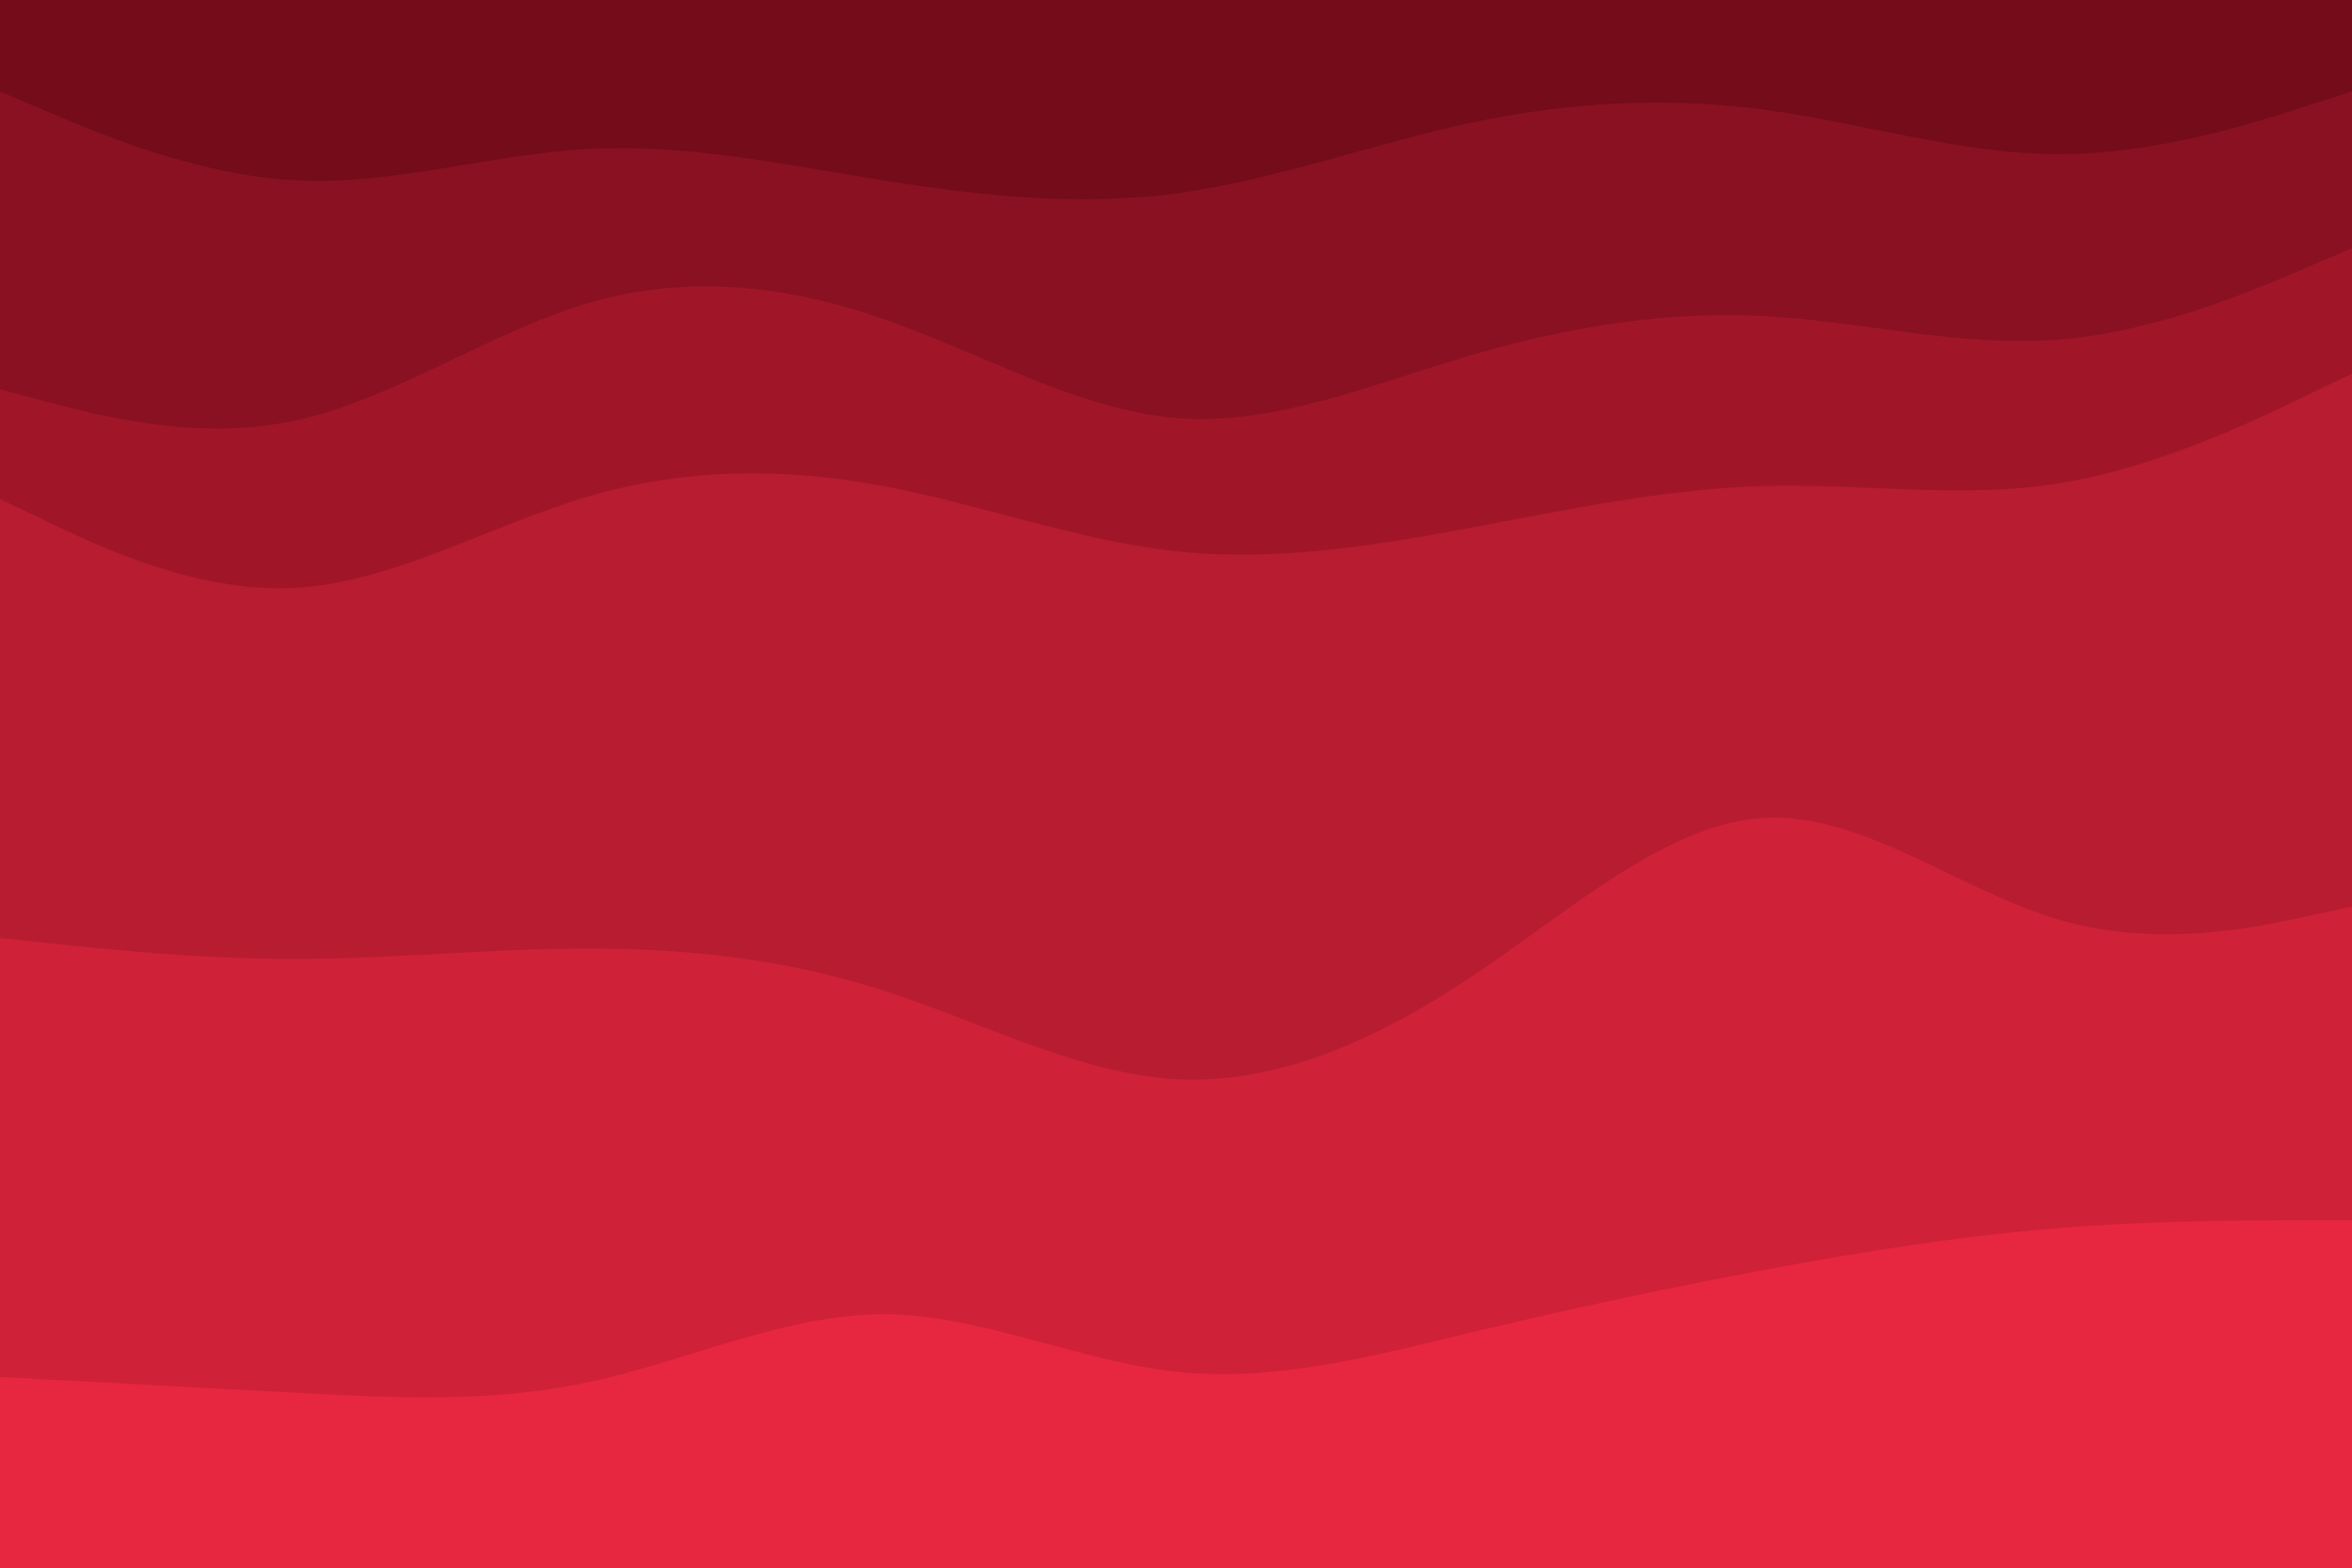
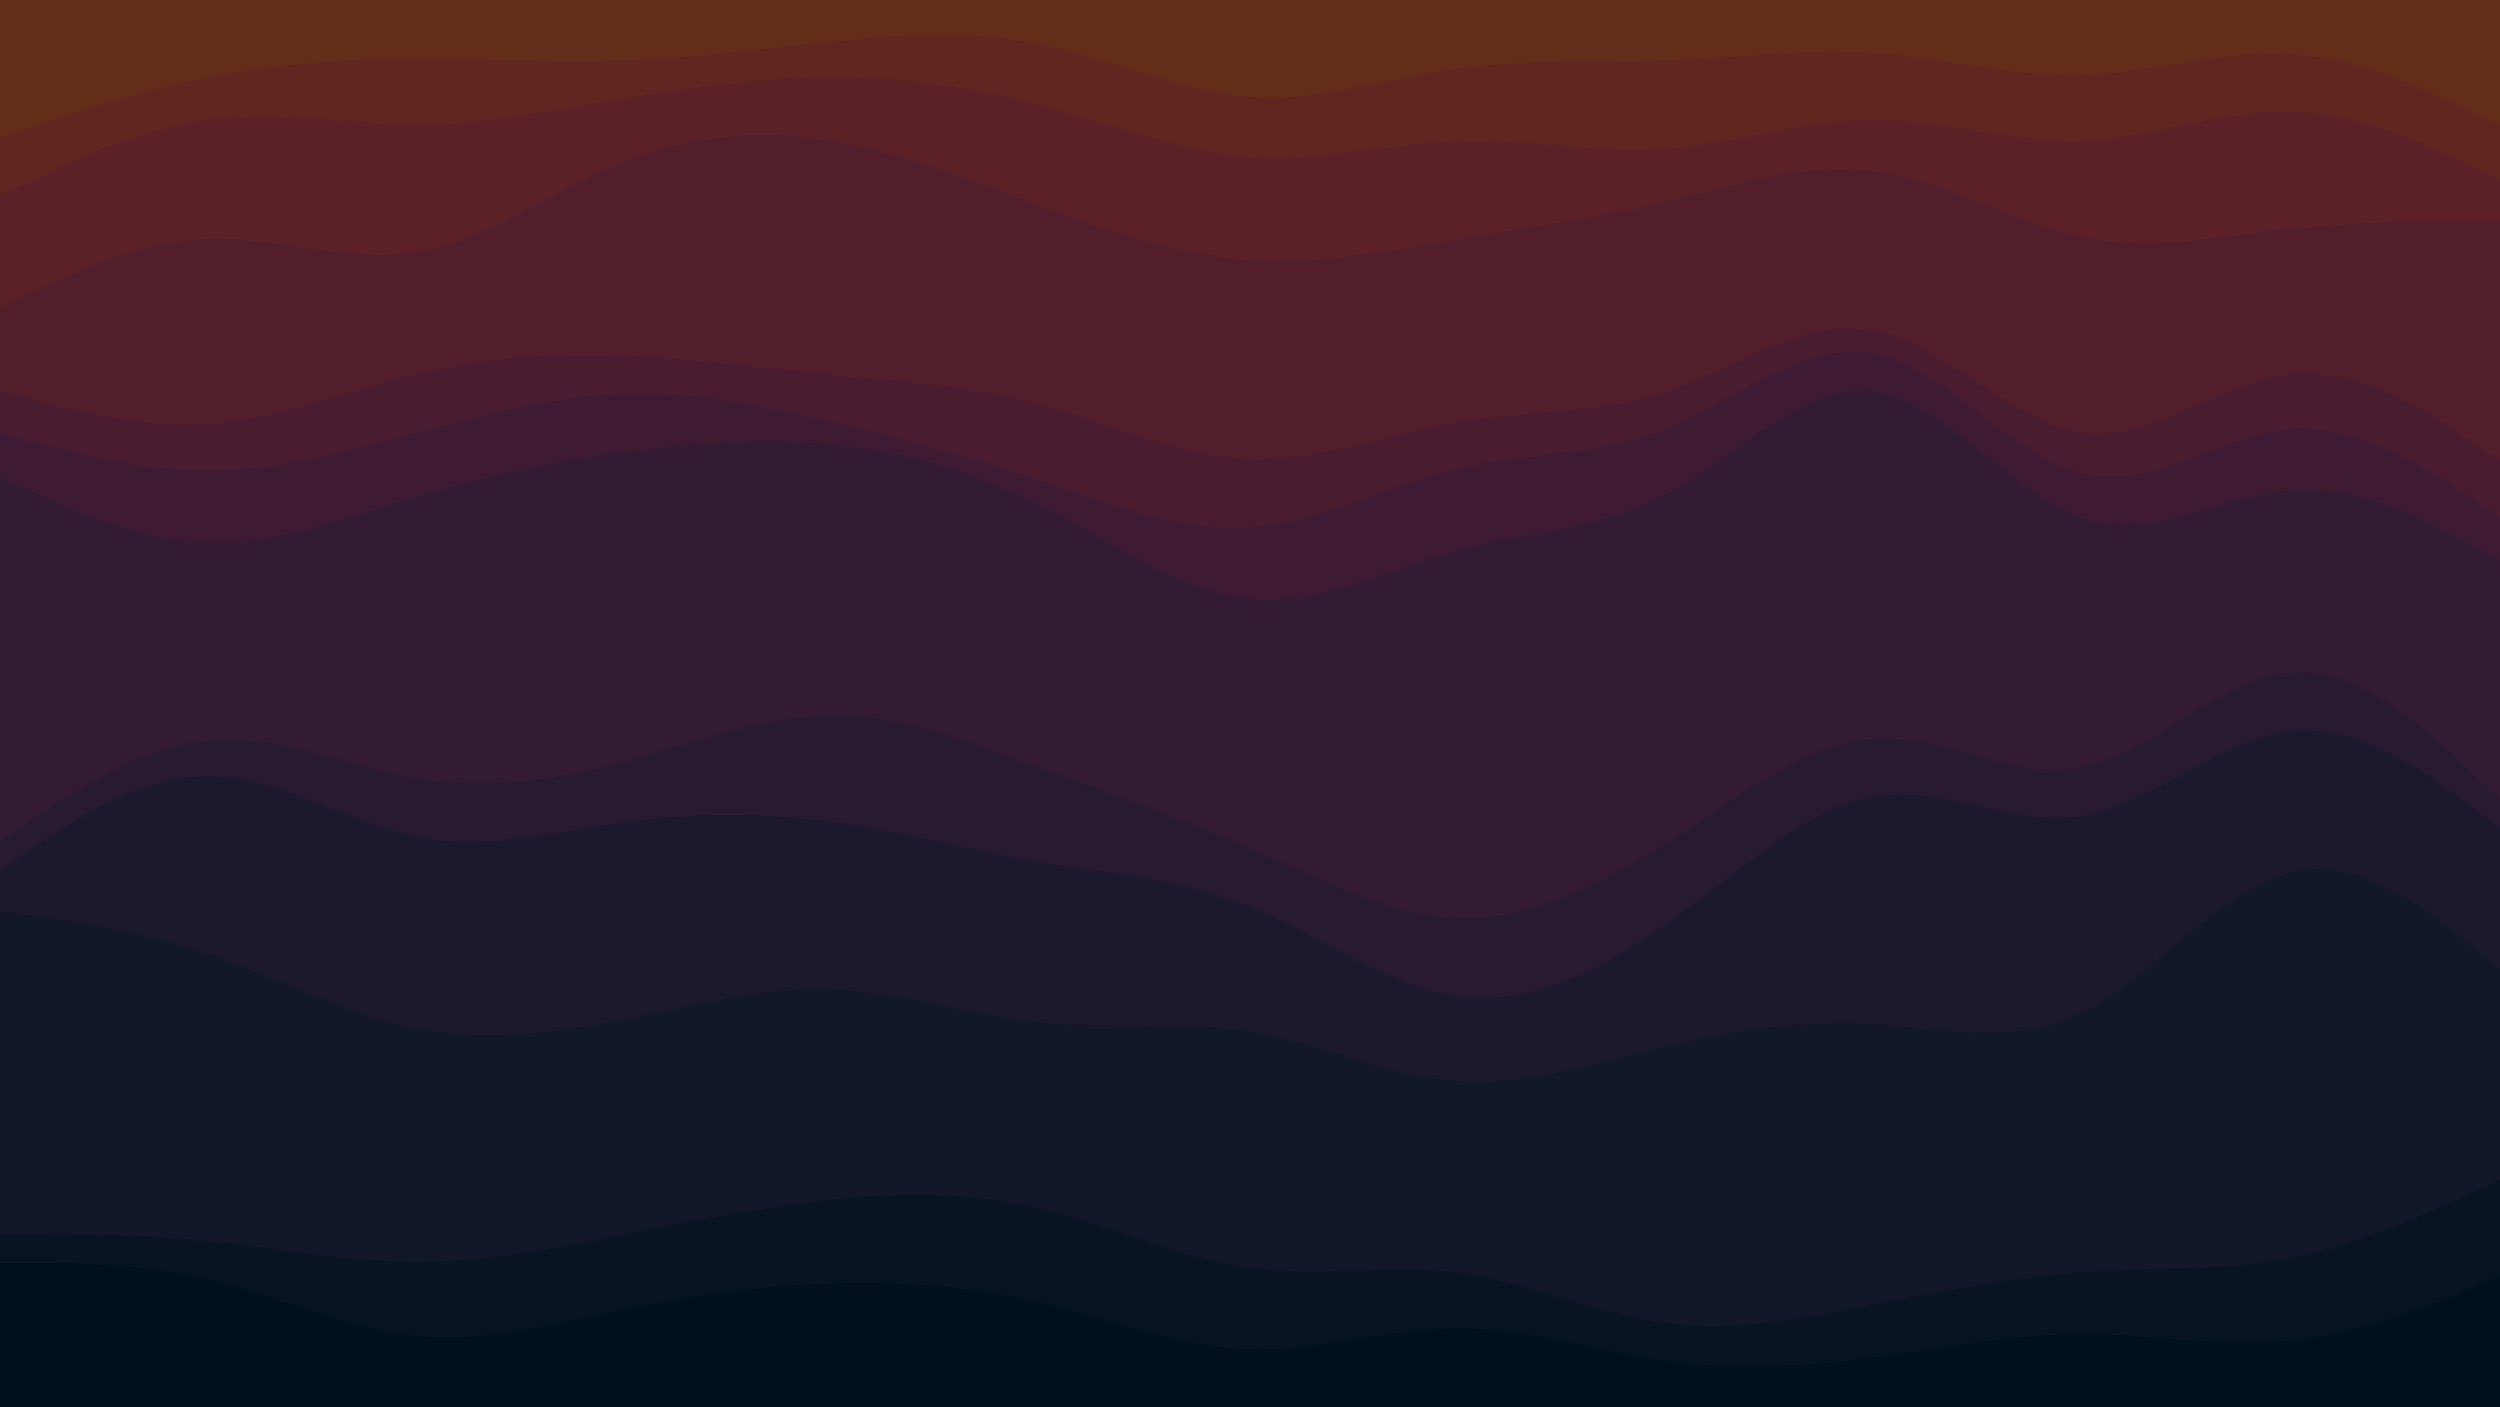
- <svg xmlns="http://www.w3.org/2000/svg" id="visual" viewBox="0 0 900 600" width="900" height="600" version="1.1">
-   <path d="M0 37L18.8 45C37.7 53 75.3 69 112.8 71C150.3 73 187.7 61 225.2 59C262.7 57 300.3 65 337.8 71C375.3 77 412.7 81 450.2 76C487.7 71 525.3 57 562.8 49C600.3 41 637.7 39 675.2 44C712.7 49 750.3 61 787.8 61C825.3 61 862.7 49 881.3 43L900 37L900 0L881.3 0C862.7 0 825.3 0 787.8 0C750.3 0 712.7 0 675.2 0C637.7 0 600.3 0 562.8 0C525.3 0 487.7 0 450.2 0C412.7 0 375.3 0 337.8 0C300.3 0 262.7 0 225.2 0C187.7 0 150.3 0 112.8 0C75.3 0 37.7 0 18.8 0L0 0Z" fill="#740c1a" />
-   <path d="M0 151L18.8 156C37.7 161 75.3 171 112.8 163C150.3 155 187.7 129 225.2 118C262.7 107 300.3 111 337.8 124C375.3 137 412.7 159 450.2 162C487.7 165 525.3 149 562.8 138C600.3 127 637.7 121 675.2 123C712.7 125 750.3 135 787.8 132C825.3 129 862.7 113 881.3 105L900 97L900 35L881.3 41C862.7 47 825.3 59 787.8 59C750.3 59 712.7 47 675.2 42C637.7 37 600.3 39 562.8 47C525.3 55 487.7 69 450.2 74C412.7 79 375.3 75 337.8 69C300.3 63 262.7 55 225.2 57C187.7 59 150.3 71 112.8 69C75.3 67 37.7 51 18.8 43L0 35Z" fill="#8a1121" />
-   <path d="M0 193L18.8 202C37.7 211 75.3 229 112.8 227C150.3 225 187.7 203 225.2 192C262.7 181 300.3 181 337.8 188C375.3 195 412.7 209 450.2 213C487.7 217 525.3 211 562.8 204C600.3 197 637.7 189 675.2 188C712.7 187 750.3 193 787.8 187C825.3 181 862.7 163 881.3 154L900 145L900 95L881.3 103C862.7 111 825.3 127 787.8 130C750.3 133 712.7 123 675.2 121C637.7 119 600.3 125 562.8 136C525.3 147 487.7 163 450.2 160C412.7 157 375.3 135 337.8 122C300.3 109 262.7 105 225.2 116C187.7 127 150.3 153 112.8 161C75.3 169 37.7 159 18.8 154L0 149Z" fill="#a01628" />
-   <path d="M0 361L18.8 363C37.7 365 75.3 369 112.8 369C150.3 369 187.7 365 225.2 365C262.7 365 300.3 369 337.8 381C375.3 393 412.7 413 450.2 415C487.7 417 525.3 401 562.8 376C600.3 351 637.7 317 675.2 315C712.7 313 750.3 343 787.8 354C825.3 365 862.7 357 881.3 353L900 349L900 143L881.3 152C862.7 161 825.3 179 787.8 185C750.3 191 712.7 185 675.2 186C637.7 187 600.3 195 562.8 202C525.3 209 487.7 215 450.2 211C412.7 207 375.3 193 337.8 186C300.3 179 262.7 179 225.2 190C187.7 201 150.3 223 112.8 225C75.3 227 37.7 209 18.8 200L0 191Z" fill="#b81c30" />
-   <path d="M0 529L18.8 530C37.7 531 75.3 533 112.8 535C150.3 537 187.7 539 225.2 531C262.7 523 300.3 505 337.8 505C375.3 505 412.7 523 450.2 527C487.7 531 525.3 521 562.8 512C600.3 503 637.7 495 675.2 488C712.7 481 750.3 475 787.8 472C825.3 469 862.7 469 881.3 469L900 469L900 347L881.3 351C862.7 355 825.3 363 787.8 352C750.3 341 712.7 311 675.2 313C637.7 315 600.3 349 562.8 374C525.3 399 487.7 415 450.2 413C412.7 411 375.3 391 337.8 379C300.3 367 262.7 363 225.2 363C187.7 363 150.3 367 112.8 367C75.3 367 37.7 363 18.8 361L0 359Z" fill="#cf2138" />
-   <path d="M0 601L18.8 601C37.7 601 75.3 601 112.8 601C150.3 601 187.7 601 225.2 601C262.7 601 300.3 601 337.8 601C375.3 601 412.7 601 450.2 601C487.7 601 525.3 601 562.8 601C600.3 601 637.7 601 675.2 601C712.7 601 750.3 601 787.8 601C825.3 601 862.7 601 881.3 601L900 601L900 467L881.3 467C862.7 467 825.3 467 787.8 470C750.3 473 712.7 479 675.2 486C637.7 493 600.3 501 562.8 510C525.3 519 487.7 529 450.2 525C412.7 521 375.3 503 337.8 503C300.3 503 262.7 521 225.2 529C187.7 537 150.3 535 112.8 533C75.3 531 37.7 529 18.8 528L0 527Z" fill="#e72640" />
+ <svg xmlns="http://www.w3.org/2000/svg" id="visual" viewBox="0 0 960 540" width="960" height="540" version="1.1">
+   <path d="M0 55L13.3 50.5C26.7 46 53.3 37 80 31.7C106.7 26.3 133.3 24.7 160 24.7C186.7 24.7 213.3 26.3 240 25.3C266.7 24.3 293.3 20.7 320 18C346.7 15.3 373.3 13.7 400 19.2C426.7 24.7 453.3 37.3 480 39.2C506.7 41 533.3 32 560 28.3C586.7 24.7 613.3 26.3 640 25.3C666.7 24.3 693.3 20.7 720 22.5C746.7 24.3 773.3 31.7 800 30.8C826.7 30 853.3 21 880 22.8C906.7 24.7 933.3 37.3 946.7 43.7L960 50L960 0L946.7 0C933.3 0 906.7 0 880 0C853.3 0 826.7 0 800 0C773.3 0 746.7 0 720 0C693.3 0 666.7 0 640 0C613.3 0 586.7 0 560 0C533.3 0 506.7 0 480 0C453.3 0 426.7 0 400 0C373.3 0 346.7 0 320 0C293.3 0 266.7 0 240 0C213.3 0 186.7 0 160 0C133.3 0 106.7 0 80 0C53.3 0 26.7 0 13.3 0L0 0Z" fill="#642d19" />
+   <path d="M0 77L13.3 70.7C26.7 64.3 53.3 51.7 80 48C106.7 44.3 133.3 49.7 160 49.7C186.7 49.7 213.3 44.3 240 39.8C266.7 35.3 293.3 31.7 320 31.7C346.7 31.7 373.3 35.3 400 42.5C426.7 49.7 453.3 60.3 480 62.2C506.7 64 533.3 57 560 56.2C586.7 55.3 613.3 60.7 640 58.8C666.7 57 693.3 48 720 48C746.7 48 773.3 57 800 56C826.7 55 853.3 44 880 44.8C906.7 45.7 933.3 58.3 946.7 64.7L960 71L960 48L946.7 41.7C933.3 35.3 906.7 22.7 880 20.8C853.3 19 826.7 28 800 28.8C773.3 29.7 746.7 22.3 720 20.5C693.3 18.7 666.7 22.3 640 23.3C613.3 24.3 586.7 22.7 560 26.3C533.3 30 506.7 39 480 37.2C453.3 35.3 426.7 22.7 400 17.2C373.3 11.7 346.7 13.3 320 16C293.3 18.7 266.7 22.3 240 23.3C213.3 24.3 186.7 22.7 160 22.7C133.3 22.7 106.7 24.3 80 29.7C53.3 35 26.7 44 13.3 48.5L0 53Z" fill="#612620" />
+   <path d="M0 120L13.3 113.7C26.7 107.3 53.3 94.7 80 93.7C106.7 92.7 133.3 103.3 160 98.8C186.7 94.3 213.3 74.7 240 64C266.7 53.3 293.3 51.7 320 56.2C346.7 60.7 373.3 71.3 400 81.2C426.7 91 453.3 100 480 101.8C506.7 103.7 533.3 98.3 560 93.8C586.7 89.3 613.3 85.7 640 79.3C666.7 73 693.3 64 720 67.7C746.7 71.3 773.3 87.7 800 93C826.7 98.3 853.3 92.7 880 89.8C906.7 87 933.3 87 946.7 87L960 87L960 69L946.7 62.7C933.3 56.3 906.7 43.7 880 42.8C853.3 42 826.7 53 800 54C773.3 55 746.7 46 720 46C693.3 46 666.7 55 640 56.8C613.3 58.7 586.7 53.3 560 54.2C533.3 55 506.7 62 480 60.2C453.3 58.3 426.7 47.7 400 40.5C373.3 33.3 346.7 29.7 320 29.7C293.3 29.7 266.7 33.3 240 37.8C213.3 42.3 186.7 47.7 160 47.7C133.3 47.7 106.7 42.3 80 46C53.3 49.7 26.7 62.3 13.3 68.7L0 75Z" fill="#5b2127" />
+   <path d="M0 152L13.3 155.7C26.7 159.3 53.3 166.7 80 164.8C106.7 163 133.3 152 160 145.7C186.7 139.3 213.3 137.7 240 138.7C266.7 139.7 293.3 143.3 320 146C346.7 148.7 373.3 150.3 400 157.5C426.7 164.7 453.3 177.3 480 178.3C506.7 179.3 533.3 168.7 560 164.2C586.7 159.7 613.3 161.3 640 152.3C666.7 143.3 693.3 123.7 720 129C746.7 134.3 773.3 164.7 800 168.2C826.7 171.7 853.3 148.3 880 145.7C906.7 143 933.3 161 946.7 170L960 179L960 85L946.7 85C933.3 85 906.7 85 880 87.8C853.3 90.7 826.7 96.3 800 91C773.3 85.7 746.7 69.3 720 65.7C693.3 62 666.7 71 640 77.3C613.3 83.7 586.7 87.3 560 91.8C533.3 96.3 506.7 101.7 480 99.8C453.3 98 426.7 89 400 79.2C373.3 69.3 346.7 58.7 320 54.2C293.3 49.7 266.7 51.3 240 62C213.3 72.7 186.7 92.3 160 96.8C133.3 101.3 106.7 90.7 80 91.7C53.3 92.7 26.7 105.3 13.3 111.7L0 118Z" fill="#531e2c" />
+   <path d="M0 168L13.3 171.7C26.7 175.3 53.3 182.7 80 182.7C106.7 182.7 133.3 175.3 160 168.2C186.7 161 213.3 154 240 153.2C266.7 152.3 293.3 157.7 320 164C346.7 170.3 373.3 177.7 400 186.7C426.7 195.7 453.3 206.3 480 204.5C506.7 202.7 533.3 188.3 560 182C586.7 175.7 613.3 177.3 640 166.5C666.7 155.7 693.3 132.3 720 137.8C746.7 143.3 773.3 177.7 800 184C826.7 190.3 853.3 168.7 880 166.8C906.7 165 933.3 183 946.7 192L960 201L960 177L946.7 168C933.3 159 906.7 141 880 143.7C853.3 146.3 826.7 169.7 800 166.2C773.3 162.7 746.7 132.3 720 127C693.3 121.7 666.7 141.3 640 150.3C613.3 159.3 586.7 157.7 560 162.2C533.3 166.7 506.7 177.3 480 176.3C453.3 175.3 426.7 162.7 400 155.5C373.3 148.3 346.7 146.7 320 144C293.3 141.3 266.7 137.7 240 136.7C213.3 135.7 186.7 137.3 160 143.7C133.3 150 106.7 161 80 162.8C53.3 164.7 26.7 157.3 13.3 153.7L0 150Z" fill="#4a1c30" />
+   <path d="M0 185L13.3 191.2C26.7 197.3 53.3 209.7 80 210.5C106.7 211.3 133.3 200.7 160 192.7C186.7 184.7 213.3 179.3 240 175.7C266.7 172 293.3 170 320 172.7C346.7 175.3 373.3 182.7 400 196.2C426.7 209.7 453.3 229.3 480 232C506.7 234.7 533.3 220.3 560 213.2C586.7 206 613.3 206 640 191.7C666.7 177.3 693.3 148.7 720 152.3C746.7 156 773.3 192 800 201C826.7 210 853.3 192 880 190.2C906.7 188.3 933.3 202.7 946.7 209.8L960 217L960 199L946.7 190C933.3 181 906.7 163 880 164.8C853.3 166.7 826.7 188.3 800 182C773.3 175.7 746.7 141.3 720 135.8C693.3 130.3 666.7 153.7 640 164.5C613.3 175.3 586.7 173.7 560 180C533.3 186.3 506.7 200.7 480 202.5C453.3 204.3 426.7 193.7 400 184.7C373.3 175.7 346.7 168.3 320 162C293.3 155.7 266.7 150.3 240 151.2C213.3 152 186.7 159 160 166.2C133.3 173.3 106.7 180.7 80 180.7C53.3 180.7 26.7 173.3 13.3 169.7L0 166Z" fill="#3f1b33" />
+   <path d="M0 325L13.3 316C26.7 307 53.3 289 80 286.3C106.7 283.7 133.3 296.3 160 300.8C186.7 305.3 213.3 301.7 240 294.5C266.7 287.3 293.3 276.7 320 276.7C346.7 276.7 373.3 287.3 400 297.2C426.7 307 453.3 316 480 327.7C506.7 339.3 533.3 353.7 560 354.5C586.7 355.3 613.3 342.7 640 325.7C666.7 308.7 693.3 287.3 720 285.7C746.7 284 773.3 302 800 296.5C826.7 291 853.3 262 880 260.2C906.7 258.3 933.3 283.7 946.7 296.3L960 309L960 215L946.7 207.8C933.3 200.7 906.7 186.3 880 188.2C853.3 190 826.7 208 800 199C773.3 190 746.7 154 720 150.3C693.3 146.7 666.7 175.3 640 189.7C613.3 204 586.7 204 560 211.2C533.3 218.3 506.7 232.7 480 230C453.3 227.3 426.7 207.7 400 194.2C373.3 180.7 346.7 173.3 320 170.7C293.3 168 266.7 170 240 173.7C213.3 177.3 186.7 182.7 160 190.7C133.3 198.7 106.7 209.3 80 208.5C53.3 207.7 26.7 195.3 13.3 189.2L0 183Z" fill="#331b33" />
+   <path d="M0 336L13.3 327C26.7 318 53.3 300 80 300C106.7 300 133.3 318 160 323.3C186.7 328.7 213.3 321.3 240 317.7C266.7 314 293.3 314 320 317.7C346.7 321.3 373.3 328.7 400 333.2C426.7 337.7 453.3 339.3 480 350.2C506.7 361 533.3 381 560 384.7C586.7 388.3 613.3 375.7 640 356.7C666.7 337.7 693.3 312.3 720 307.8C746.7 303.3 773.3 319.7 800 315.2C826.7 310.7 853.3 285.3 880 282.7C906.7 280 933.3 300 946.7 310L960 320L960 307L946.7 294.3C933.3 281.7 906.7 256.3 880 258.2C853.3 260 826.7 289 800 294.5C773.3 300 746.7 282 720 283.7C693.3 285.3 666.7 306.7 640 323.7C613.3 340.7 586.7 353.3 560 352.5C533.3 351.7 506.7 337.3 480 325.7C453.3 314 426.7 305 400 295.2C373.3 285.3 346.7 274.7 320 274.7C293.3 274.7 266.7 285.3 240 292.5C213.3 299.7 186.7 303.3 160 298.8C133.3 294.3 106.7 281.7 80 284.3C53.3 287 26.7 305 13.3 314L0 323Z" fill="#281a31" />
+   <path d="M0 352L13.3 353.8C26.7 355.7 53.3 359.3 80 368.3C106.7 377.3 133.3 391.7 160 397C186.7 402.3 213.3 398.7 240 393.3C266.7 388 293.3 381 320 382C346.7 383 373.3 392 400 394.7C426.7 397.3 453.3 393.7 480 398.2C506.7 402.7 533.3 415.3 560 417.2C586.7 419 613.3 410 640 403.7C666.7 397.3 693.3 393.7 720 395.3C746.7 397 773.3 404 800 390.5C826.7 377 853.3 343 880 336.8C906.7 330.7 933.3 352.3 946.7 363.2L960 374L960 318L946.7 308C933.3 298 906.7 278 880 280.7C853.3 283.3 826.7 308.7 800 313.2C773.3 317.7 746.7 301.3 720 305.8C693.3 310.3 666.7 335.7 640 354.7C613.3 373.7 586.7 386.3 560 382.7C533.3 379 506.7 359 480 348.2C453.3 337.3 426.7 335.7 400 331.2C373.3 326.7 346.7 319.3 320 315.7C293.3 312 266.7 312 240 315.7C213.3 319.3 186.7 326.7 160 321.3C133.3 316 106.7 298 80 298C53.3 298 26.7 316 13.3 325L0 334Z" fill="#1c192e" />
+   <path d="M0 476L13.3 476C26.7 476 53.3 476 80 478.7C106.7 481.3 133.3 486.7 160 486.7C186.7 486.7 213.3 481.3 240 476C266.7 470.7 293.3 465.3 320 462.7C346.7 460 373.3 460 400 466.3C426.7 472.7 453.3 485.3 480 489C506.7 492.7 533.3 487.3 560 490.8C586.7 494.3 613.3 506.7 640 510.2C666.7 513.7 693.3 508.3 720 503C746.7 497.7 773.3 492.3 800 490.5C826.7 488.7 853.3 490.3 880 485C906.7 479.7 933.3 467.3 946.7 461.2L960 455L960 372L946.7 361.2C933.3 350.3 906.7 328.7 880 334.8C853.3 341 826.7 375 800 388.5C773.3 402 746.7 395 720 393.3C693.3 391.7 666.7 395.3 640 401.7C613.3 408 586.7 417 560 415.2C533.3 413.3 506.7 400.7 480 396.2C453.3 391.7 426.7 395.3 400 392.7C373.3 390 346.7 381 320 380C293.3 379 266.7 386 240 391.3C213.3 396.7 186.7 400.3 160 395C133.3 389.7 106.7 375.3 80 366.3C53.3 357.3 26.7 353.7 13.3 351.8L0 350Z" fill="#121729" />
+   <path d="M0 487L13.3 487C26.7 487 53.3 487 80 493.3C106.7 499.7 133.3 512.3 160 515C186.7 517.7 213.3 510.3 240 504.8C266.7 499.3 293.3 495.7 320 494.8C346.7 494 373.3 496 400 502.3C426.7 508.7 453.3 519.3 480 520.2C506.7 521 533.3 512 560 512C586.7 512 613.3 521 640 524.7C666.7 528.3 693.3 526.7 720 523.2C746.7 519.7 773.3 514.3 800 514.3C826.7 514.3 853.3 519.7 880 516.8C906.7 514 933.3 503 946.7 497.5L960 492L960 453L946.7 459.2C933.3 465.3 906.7 477.7 880 483C853.3 488.3 826.7 486.7 800 488.5C773.3 490.3 746.7 495.7 720 501C693.3 506.3 666.7 511.7 640 508.2C613.3 504.7 586.7 492.3 560 488.8C533.3 485.3 506.7 490.7 480 487C453.3 483.3 426.7 470.7 400 464.3C373.3 458 346.7 458 320 460.7C293.3 463.3 266.7 468.7 240 474C213.3 479.3 186.7 484.7 160 484.7C133.3 484.7 106.7 479.3 80 476.7C53.3 474 26.7 474 13.3 474L0 474Z" fill="#091423" />
+   <path d="M0 541L13.3 541C26.7 541 53.3 541 80 541C106.7 541 133.3 541 160 541C186.7 541 213.3 541 240 541C266.7 541 293.3 541 320 541C346.7 541 373.3 541 400 541C426.7 541 453.3 541 480 541C506.7 541 533.3 541 560 541C586.7 541 613.3 541 640 541C666.7 541 693.3 541 720 541C746.7 541 773.3 541 800 541C826.7 541 853.3 541 880 541C906.7 541 933.3 541 946.7 541L960 541L960 490L946.7 495.5C933.3 501 906.7 512 880 514.8C853.3 517.7 826.7 512.3 800 512.3C773.3 512.3 746.7 517.7 720 521.2C693.3 524.7 666.7 526.3 640 522.7C613.3 519 586.7 510 560 510C533.3 510 506.7 519 480 518.2C453.3 517.3 426.7 506.7 400 500.3C373.3 494 346.7 492 320 492.8C293.3 493.7 266.7 497.3 240 502.8C213.3 508.3 186.7 515.7 160 513C133.3 510.3 106.7 497.7 80 491.3C53.3 485 26.7 485 13.3 485L0 485Z" fill="#00101c" />
</svg>
